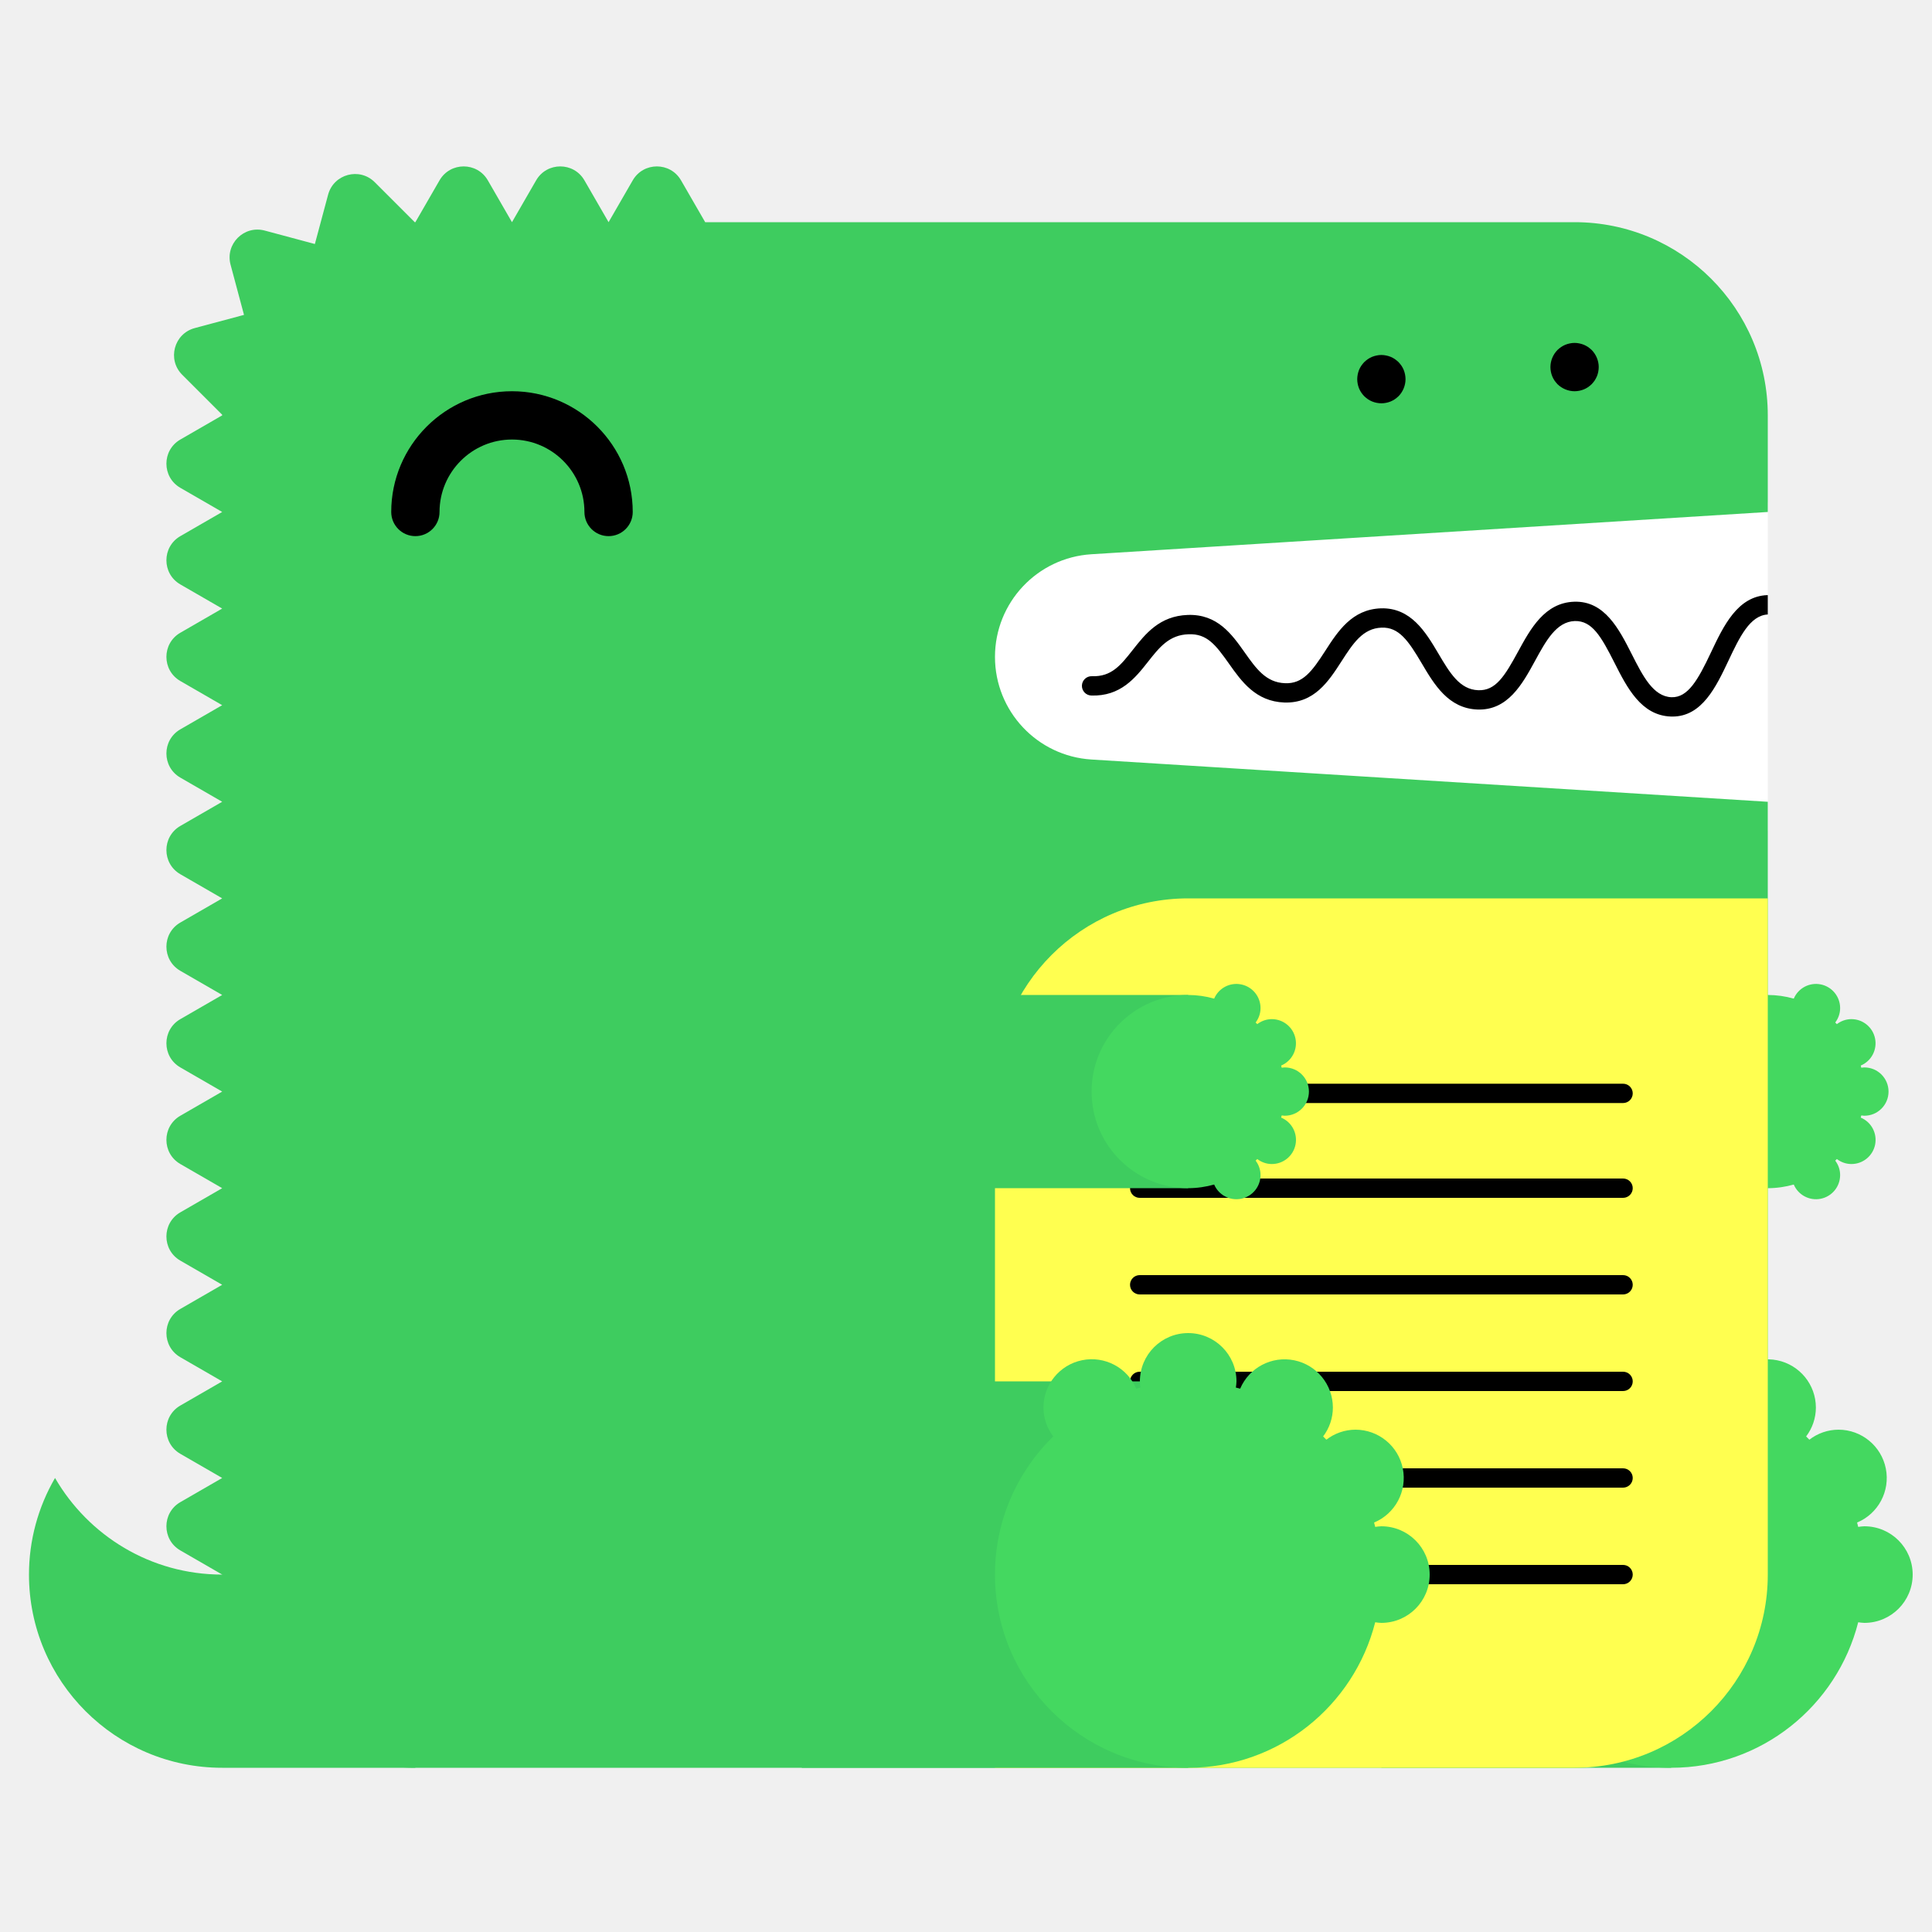
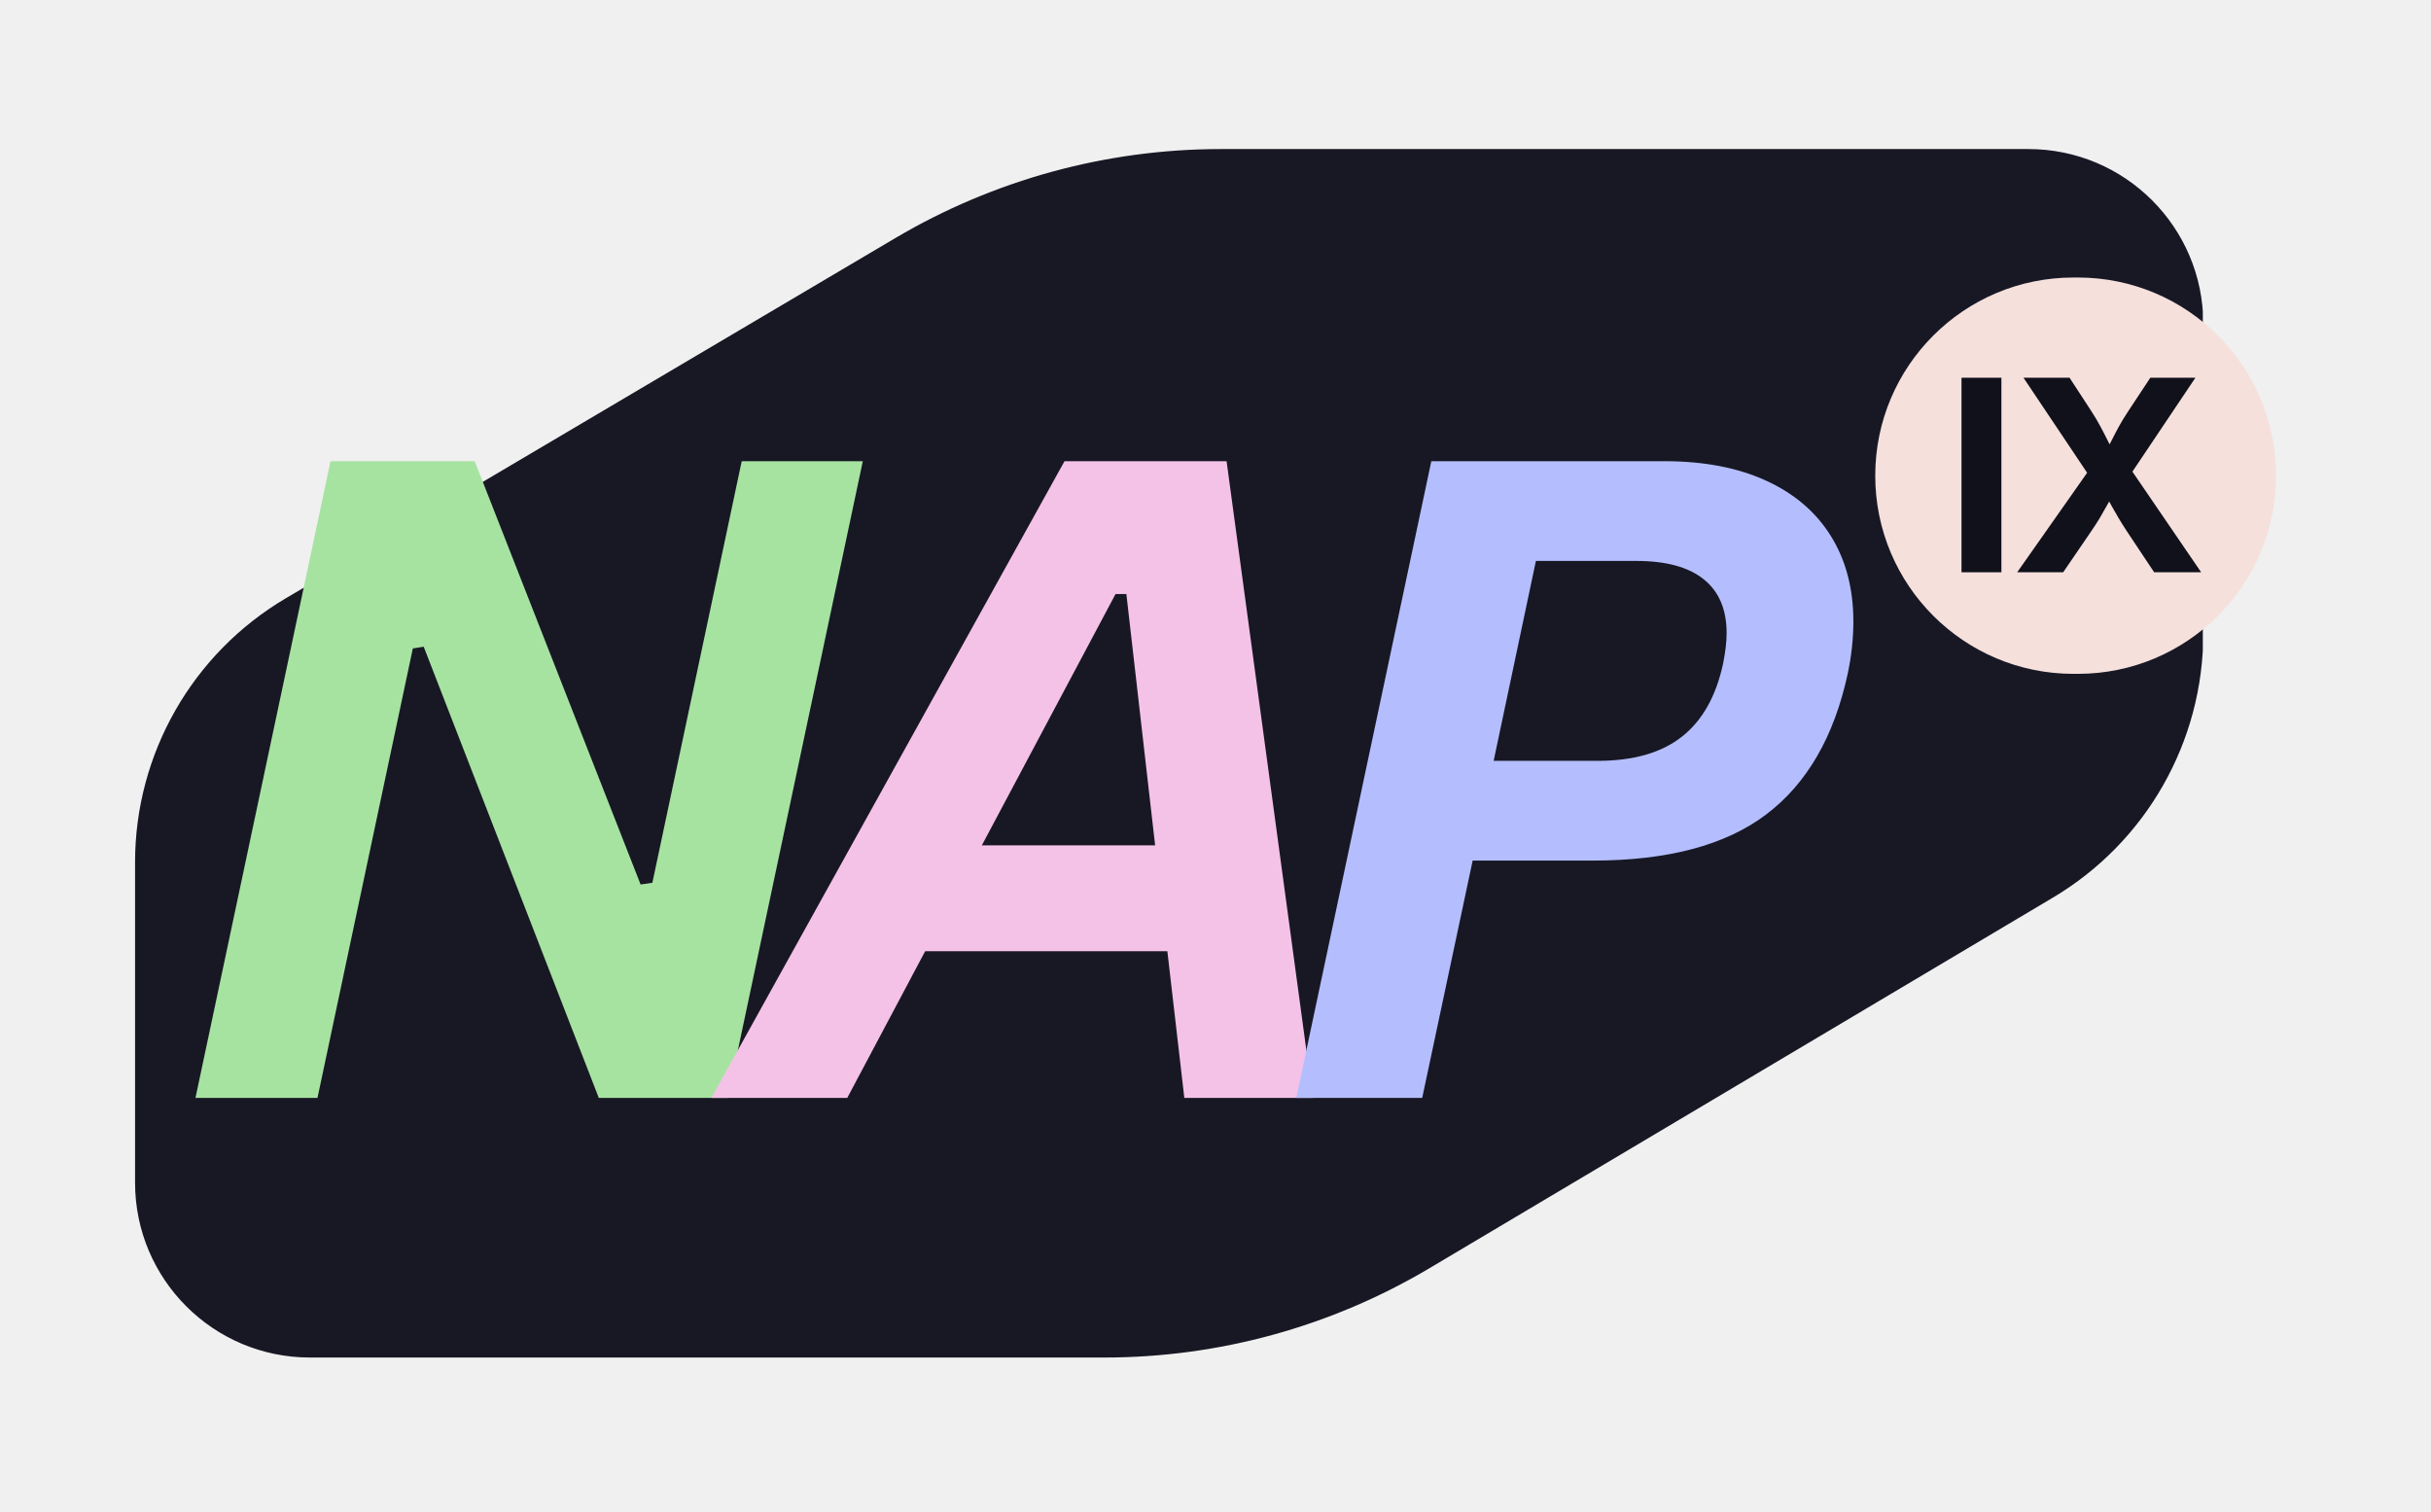
- <svg xmlns="http://www.w3.org/2000/svg" width="200" height="200" viewBox="0 0 200 200">
-   <g fill="none" fill-rule="evenodd">
-     <path fill="#FFF" d="M99 52h84v34H99z" />
-     <path d="M23 163c-7.398 0-13.843-4.027-17.303-10A19.886 19.886 0 0 0 3 163c0 11.046 8.954 20 20 20h20v-20H23z" fill="#3ECC5F" />
-     <path d="M112.98 57.376L183 53V43c0-11.046-8.954-20-20-20H73l-2.5-4.33c-1.112-1.925-3.889-1.925-5 0L63 23l-2.5-4.33c-1.111-1.925-3.889-1.925-5 0L53 23l-2.5-4.33c-1.111-1.925-3.889-1.925-5 0L43 23c-.022 0-.042.003-.065.003l-4.142-4.141c-1.57-1.571-4.252-.853-4.828 1.294l-1.369 5.104-5.192-1.392c-2.148-.575-4.111 1.389-3.535 3.536l1.39 5.193-5.102 1.367c-2.148.576-2.867 3.259-1.296 4.83l4.142 4.142c0 .021-.003.042-.003.064l-4.33 2.5c-1.925 1.111-1.925 3.889 0 5L23 53l-4.33 2.5c-1.925 1.111-1.925 3.889 0 5L23 63l-4.33 2.5c-1.925 1.111-1.925 3.889 0 5L23 73l-4.33 2.5c-1.925 1.111-1.925 3.889 0 5L23 83l-4.33 2.5c-1.925 1.111-1.925 3.889 0 5L23 93l-4.33 2.5c-1.925 1.111-1.925 3.889 0 5L23 103l-4.33 2.5c-1.925 1.111-1.925 3.889 0 5L23 113l-4.33 2.5c-1.925 1.111-1.925 3.889 0 5L23 123l-4.33 2.5c-1.925 1.111-1.925 3.889 0 5L23 133l-4.33 2.5c-1.925 1.111-1.925 3.889 0 5L23 143l-4.33 2.5c-1.925 1.111-1.925 3.889 0 5L23 153l-4.33 2.5c-1.925 1.111-1.925 3.889 0 5L23 163c0 11.046 8.954 20 20 20h120c11.046 0 20-8.954 20-20V83l-70.02-4.376A10.645 10.645 0 0 1 103 68c0-5.621 4.37-10.273 9.98-10.624" fill="#3ECC5F" />
-     <path fill="#3ECC5F" d="M143 183h30v-40h-30z" />
-     <path d="M193 158c-.219 0-.428.037-.639.064-.038-.15-.074-.301-.116-.451A5 5 0 0 0 190.32 148a4.96 4.96 0 0 0-3.016 1.036 26.531 26.531 0 0 0-.335-.336 4.955 4.955 0 0 0 1.011-2.987 5 5 0 0 0-9.599-1.959c-.148-.042-.297-.077-.445-.115.027-.211.064-.42.064-.639a5 5 0 0 0-5-5 5 5 0 0 0-5 5c0 .219.037.428.064.639-.148.038-.297.073-.445.115a4.998 4.998 0 0 0-9.599 1.959c0 1.125.384 2.151 1.011 2.987-3.717 3.632-6.031 8.693-6.031 14.3 0 11.046 8.954 20 20 20 9.339 0 17.16-6.41 19.361-15.064.211.027.42.064.639.064a5 5 0 0 0 5-5 5 5 0 0 0-5-5" fill="#44D860" />
-     <path fill="#3ECC5F" d="M153 123h30v-20h-30z" />
-     <path d="M193 115.5a2.5 2.5 0 1 0 0-5c-.109 0-.214.019-.319.032-.02-.075-.037-.15-.058-.225a2.501 2.501 0 0 0-.963-4.807c-.569 0-1.088.197-1.508.518a6.653 6.653 0 0 0-.168-.168c.314-.417.506-.931.506-1.494a2.5 2.5 0 0 0-4.8-.979A9.987 9.987 0 0 0 183 103c-5.522 0-10 4.478-10 10s4.478 10 10 10c.934 0 1.833-.138 2.69-.377a2.5 2.5 0 0 0 4.8-.979c0-.563-.192-1.077-.506-1.494.057-.055.113-.111.168-.168.42.321.939.518 1.508.518a2.5 2.5 0 0 0 .963-4.807c.021-.074.038-.15.058-.225.105.013.21.032.319.032" fill="#44D860" />
-     <path d="M63 55.5a2.5 2.5 0 0 1-2.5-2.5c0-4.136-3.364-7.5-7.5-7.5s-7.5 3.364-7.5 7.5a2.5 2.5 0 1 1-5 0c0-6.893 5.607-12.5 12.5-12.5S65.5 46.107 65.5 53a2.5 2.5 0 0 1-2.5 2.5" fill="#000" />
-     <path d="M103 183h60c11.046 0 20-8.954 20-20V93h-60c-11.046 0-20 8.954-20 20v70z" fill="#FFFF50" />
-     <path d="M168.02 124h-50.04a1 1 0 1 1 0-2h50.04a1 1 0 1 1 0 2m0 20h-50.04a1 1 0 1 1 0-2h50.04a1 1 0 1 1 0 2m0 20h-50.04a1 1 0 1 1 0-2h50.04a1 1 0 1 1 0 2m0-49.814h-50.04a1 1 0 1 1 0-2h50.04a1 1 0 1 1 0 2m0 19.814h-50.04a1 1 0 1 1 0-2h50.04a1 1 0 1 1 0 2m0 20h-50.04a1 1 0 1 1 0-2h50.04a1 1 0 1 1 0 2M183 61.611c-.012 0-.022-.006-.034-.005-3.09.105-4.552 3.196-5.842 5.923-1.346 2.85-2.387 4.703-4.093 4.647-1.889-.068-2.969-2.202-4.113-4.46-1.314-2.594-2.814-5.536-5.963-5.426-3.046.104-4.513 2.794-5.807 5.167-1.377 2.528-2.314 4.065-4.121 3.994-1.927-.07-2.951-1.805-4.136-3.813-1.321-2.236-2.848-4.75-5.936-4.664-2.994.103-4.465 2.385-5.763 4.4-1.373 2.13-2.335 3.428-4.165 3.351-1.973-.07-2.992-1.51-4.171-3.177-1.324-1.873-2.816-3.993-5.895-3.89-2.928.1-4.399 1.97-5.696 3.618-1.232 1.564-2.194 2.802-4.229 2.724a1 1 0 0 0-.072 2c3.017.101 4.545-1.8 5.872-3.487 1.177-1.496 2.193-2.787 4.193-2.855 1.926-.082 2.829 1.115 4.195 3.045 1.297 1.834 2.769 3.914 5.731 4.021 3.103.104 4.596-2.215 5.918-4.267 1.182-1.834 2.202-3.417 4.15-3.484 1.793-.067 2.769 1.35 4.145 3.681 1.297 2.197 2.766 4.686 5.787 4.796 3.125.108 4.634-2.62 5.949-5.035 1.139-2.088 2.214-4.06 4.119-4.126 1.793-.042 2.728 1.595 4.111 4.33 1.292 2.553 2.757 5.445 5.825 5.556l.169.003c3.064 0 4.518-3.075 5.805-5.794 1.139-2.41 2.217-4.68 4.067-4.773v-2z" fill="#000" />
-     <path fill="#3ECC5F" d="M83 183h40v-40H83z" />
-     <path d="M143 158c-.219 0-.428.037-.639.064-.038-.15-.074-.301-.116-.451A5 5 0 0 0 140.32 148a4.96 4.96 0 0 0-3.016 1.036 26.531 26.531 0 0 0-.335-.336 4.955 4.955 0 0 0 1.011-2.987 5 5 0 0 0-9.599-1.959c-.148-.042-.297-.077-.445-.115.027-.211.064-.42.064-.639a5 5 0 0 0-5-5 5 5 0 0 0-5 5c0 .219.037.428.064.639-.148.038-.297.073-.445.115a4.998 4.998 0 0 0-9.599 1.959c0 1.125.384 2.151 1.011 2.987-3.717 3.632-6.031 8.693-6.031 14.3 0 11.046 8.954 20 20 20 9.339 0 17.16-6.41 19.361-15.064.211.027.42.064.639.064a5 5 0 0 0 5-5 5 5 0 0 0-5-5" fill="#44D860" />
-     <path fill="#3ECC5F" d="M83 123h40v-20H83z" />
-     <path d="M133 115.5a2.5 2.5 0 1 0 0-5c-.109 0-.214.019-.319.032-.02-.075-.037-.15-.058-.225a2.501 2.501 0 0 0-.963-4.807c-.569 0-1.088.197-1.508.518a6.653 6.653 0 0 0-.168-.168c.314-.417.506-.931.506-1.494a2.5 2.5 0 0 0-4.8-.979A9.987 9.987 0 0 0 123 103c-5.522 0-10 4.478-10 10s4.478 10 10 10c.934 0 1.833-.138 2.69-.377a2.5 2.5 0 0 0 4.8-.979c0-.563-.192-1.077-.506-1.494.057-.055.113-.111.168-.168.42.321.939.518 1.508.518a2.5 2.5 0 0 0 .963-4.807c.021-.074.038-.15.058-.225.105.013.21.032.319.032" fill="#44D860" />
-     <path d="M143 41.75c-.16 0-.33-.02-.49-.05a2.52 2.52 0 0 1-.47-.14c-.15-.06-.29-.14-.431-.23-.13-.09-.259-.2-.38-.31-.109-.12-.219-.24-.309-.38s-.17-.28-.231-.43a2.619 2.619 0 0 1-.189-.96c0-.16.02-.33.05-.49.03-.16.08-.31.139-.47.061-.15.141-.29.231-.43.09-.13.2-.26.309-.38.121-.11.25-.22.38-.31.141-.09.281-.17.431-.23.149-.06.31-.11.47-.14.32-.07.65-.07.98 0 .159.03.32.08.47.14.149.06.29.14.43.23.13.09.259.2.38.31.11.12.22.25.31.38.09.14.17.28.23.43.06.16.11.31.14.47.029.16.05.33.05.49 0 .66-.271 1.31-.73 1.77-.121.11-.25.22-.38.31-.14.09-.281.17-.43.23a2.565 2.565 0 0 1-.96.19m20-1.25c-.66 0-1.3-.27-1.771-.73a3.802 3.802 0 0 1-.309-.38c-.09-.14-.17-.28-.231-.43a2.619 2.619 0 0 1-.189-.96c0-.66.27-1.3.729-1.77.121-.11.25-.22.38-.31.141-.09.281-.17.431-.23.149-.06.31-.11.47-.14.32-.07.66-.07.98 0 .159.03.32.08.47.14.149.06.29.14.43.23.13.09.259.2.38.31.459.47.73 1.11.73 1.77 0 .16-.021.33-.05.49-.03.16-.08.32-.14.47-.07.15-.14.29-.23.43-.09.13-.2.26-.31.38-.121.11-.25.22-.38.31-.14.09-.281.17-.43.23a2.565 2.565 0 0 1-.96.19" fill="#000" />
+ <svg xmlns="http://www.w3.org/2000/svg" width="555" zoomAndPan="magnify" viewBox="0 0 416.25 258.75" height="345" preserveAspectRatio="xMidYMid meet" version="1.0">
+   <defs>
+     <g />
+     <clipPath id="d8f1fa2b67">
+       <path d="M 23.125 25.523 L 377.988 25.523 L 377.988 232.457 L 23.125 232.457 Z M 23.125 25.523 " clip-rule="nonzero" />
+     </clipPath>
+     <clipPath id="dec1f4c6c1">
+       <path d="M 377.262 55.469 L 377.262 108.449 C 377.262 127.016 367.48 144.211 351.52 153.699 L 244.77 217.156 C 227.922 227.172 208.684 232.457 189.082 232.457 L 53.07 232.457 C 36.531 232.457 23.125 219.051 23.125 202.512 L 23.125 147.648 C 23.125 129.09 32.926 111.91 48.906 102.465 L 153.316 40.758 C 170.191 30.785 189.438 25.523 209.043 25.523 L 347.316 25.523 C 363.855 25.523 377.262 38.93 377.262 55.469 Z M 377.262 55.469 " clip-rule="nonzero" />
+     </clipPath>
+     <clipPath id="e287c2811e">
+       <path d="M 0.125 0.523 L 354.32 0.523 L 354.32 207.457 L 0.125 207.457 Z M 0.125 0.523 " clip-rule="nonzero" />
+     </clipPath>
+     <clipPath id="b09a353d91">
+       <path d="M 354.262 30.469 L 354.262 83.449 C 354.262 102.016 344.48 119.211 328.52 128.699 L 221.77 192.156 C 204.922 202.172 185.684 207.457 166.082 207.457 L 30.07 207.457 C 13.531 207.457 0.125 194.051 0.125 177.512 L 0.125 122.648 C 0.125 104.09 9.926 86.91 25.906 77.465 L 130.316 15.758 C 147.191 5.785 166.438 0.523 186.043 0.523 L 324.316 0.523 C 340.855 0.523 354.262 13.93 354.262 30.469 Z M 354.262 30.469 " clip-rule="nonzero" />
+     </clipPath>
+     <clipPath id="05954b9604">
+       <rect x="0" width="355" y="0" height="208" />
+     </clipPath>
+     <clipPath id="5aefab873d">
+       <rect x="0" width="291" y="0" height="208" />
+     </clipPath>
+     <clipPath id="3747ddf4fc">
+       <path d="M 1 0.062 L 70 0.062 L 70 68.578 L 1 68.578 Z M 1 0.062 " clip-rule="nonzero" />
+     </clipPath>
+     <clipPath id="6d81088b2a">
+       <rect x="0" width="71" y="0" height="69" />
+     </clipPath>
+   </defs>
+   <g clip-path="url(#d8f1fa2b67)">
+     <g clip-path="url(#dec1f4c6c1)">
+       <g transform="matrix(1, 0, 0, 1, 23, 25)">
+         <g clip-path="url(#05954b9604)">
+           <g clip-path="url(#e287c2811e)">
+             <g clip-path="url(#b09a353d91)">
+               <path fill="#181825" d="M 0.125 0.523 L 354.18 0.523 L 354.18 207.457 L 0.125 207.457 Z M 0.125 0.523 " fill-opacity="1" fill-rule="nonzero" />
+             </g>
+           </g>
+         </g>
+       </g>
+     </g>
+   </g>
+   <g transform="matrix(1, 0, 0, 1, 28, 25)">
+     <g clip-path="url(#5aefab873d)">
+       <g fill="#a6e3a1" fill-opacity="1">
+         <g transform="translate(0.0323502, 163.0046)">
+           <g>
+             <path d="M 26.328 0 L 5.438 0 L 28.562 -109.031 L 53.25 -109.031 L 81.656 -36.547 L 83.672 -36.844 L 98.969 -109.031 L 119.703 -109.031 L 96.578 0 L 74.5 0 L 44.516 -77.266 L 42.656 -76.969 Z M 26.328 0 " />
+           </g>
+         </g>
+       </g>
+       <g fill="#f5c2e7" fill-opacity="1">
+         <g transform="translate(100.8815, 163.0046)">
+           <g>
+             <path d="M 95.906 0 L 73.906 0 L 71 -25.125 L 29.531 -25.125 L 16.188 0 L -7.078 0 L 53.391 -109.031 L 81.141 -109.031 Z M 62.125 -86.281 L 39.234 -43.25 L 68.906 -43.25 L 63.984 -86.281 Z M 62.125 -86.281 " />
+           </g>
+         </g>
+       </g>
+       <g fill="#b4befe" fill-opacity="1">
+         <g transform="translate(188.5167, 163.0046)">
+           <g>
+             <path d="M 68.469 -109.031 C 75.227 -109.031 81.031 -107.922 85.875 -105.703 C 90.719 -103.492 94.422 -100.328 96.984 -96.203 C 99.547 -92.078 100.828 -87.207 100.828 -81.594 C 100.828 -78.656 100.504 -75.672 99.859 -72.641 C 97.523 -61.848 92.875 -53.816 85.906 -48.547 C 78.945 -43.273 69.031 -40.641 56.156 -40.641 L 35.641 -40.641 L 27 0 L 5.438 0 L 28.562 -109.031 Z M 78.531 -74.422 C 78.926 -76.41 79.125 -78.129 79.125 -79.578 C 79.125 -83.648 77.816 -86.727 75.203 -88.812 C 72.598 -90.906 68.758 -91.953 63.688 -91.953 L 46.469 -91.953 L 39.234 -57.719 L 56.984 -57.719 C 63.141 -57.719 67.969 -59.098 71.469 -61.859 C 74.977 -64.617 77.332 -68.805 78.531 -74.422 Z M 78.531 -74.422 " />
+           </g>
+         </g>
+       </g>
+     </g>
+   </g>
+   <g transform="matrix(1, 0, 0, 1, 320, 47)">
+     <g clip-path="url(#6d81088b2a)">
+       <g clip-path="url(#3747ddf4fc)">
+         <path fill="#f5e0dc" d="M 35.023 0.52 L 35.781 0.52 C 54.523 0.52 69.715 15.711 69.715 34.453 C 69.715 53.195 54.523 68.387 35.781 68.387 L 35.023 68.387 C 16.281 68.387 1.09 53.195 1.09 34.453 C 1.09 15.711 16.281 0.52 35.023 0.52 Z M 35.023 0.52 " fill-opacity="1" fill-rule="nonzero" />
+       </g>
+       <g fill="#11111b" fill-opacity="1">
+         <g transform="translate(12.97103, 50.99425)">
+           <g>
+             <path d="M 9.719 -33.312 L 9.719 0 L 2.891 0 L 2.891 -33.312 Z M 9.719 -33.312 " />
+           </g>
+         </g>
+       </g>
+       <g fill="#11111b" fill-opacity="1">
+         <g transform="translate(24.45636, 50.99425)">
+           <g>
+             <path d="M 0.938 0 L 14.688 -19.562 L 14.688 -14.391 L 2.016 -33.312 L 9.906 -33.312 L 13.562 -27.703 C 14.195 -26.734 14.734 -25.832 15.172 -25 C 15.617 -24.176 16.031 -23.379 16.406 -22.609 C 16.789 -21.836 17.207 -21.047 17.656 -20.234 L 15.844 -20.234 C 16.312 -21.047 16.738 -21.836 17.125 -22.609 C 17.508 -23.379 17.926 -24.176 18.375 -25 C 18.832 -25.832 19.383 -26.734 20.031 -27.703 L 23.734 -33.312 L 31.453 -33.312 L 19 -14.75 L 19 -19.672 L 32.438 0 L 24.391 0 L 19.734 -7 C 19.172 -7.863 18.695 -8.617 18.312 -9.266 C 17.926 -9.91 17.57 -10.523 17.25 -11.109 C 16.926 -11.703 16.562 -12.359 16.156 -13.078 L 17.234 -13.078 C 16.828 -12.379 16.457 -11.727 16.125 -11.125 C 15.801 -10.531 15.445 -9.91 15.062 -9.266 C 14.676 -8.617 14.188 -7.863 13.594 -7 L 8.812 0 Z M 0.938 0 " />
+           </g>
+         </g>
+       </g>
+     </g>
  </g>
</svg>
